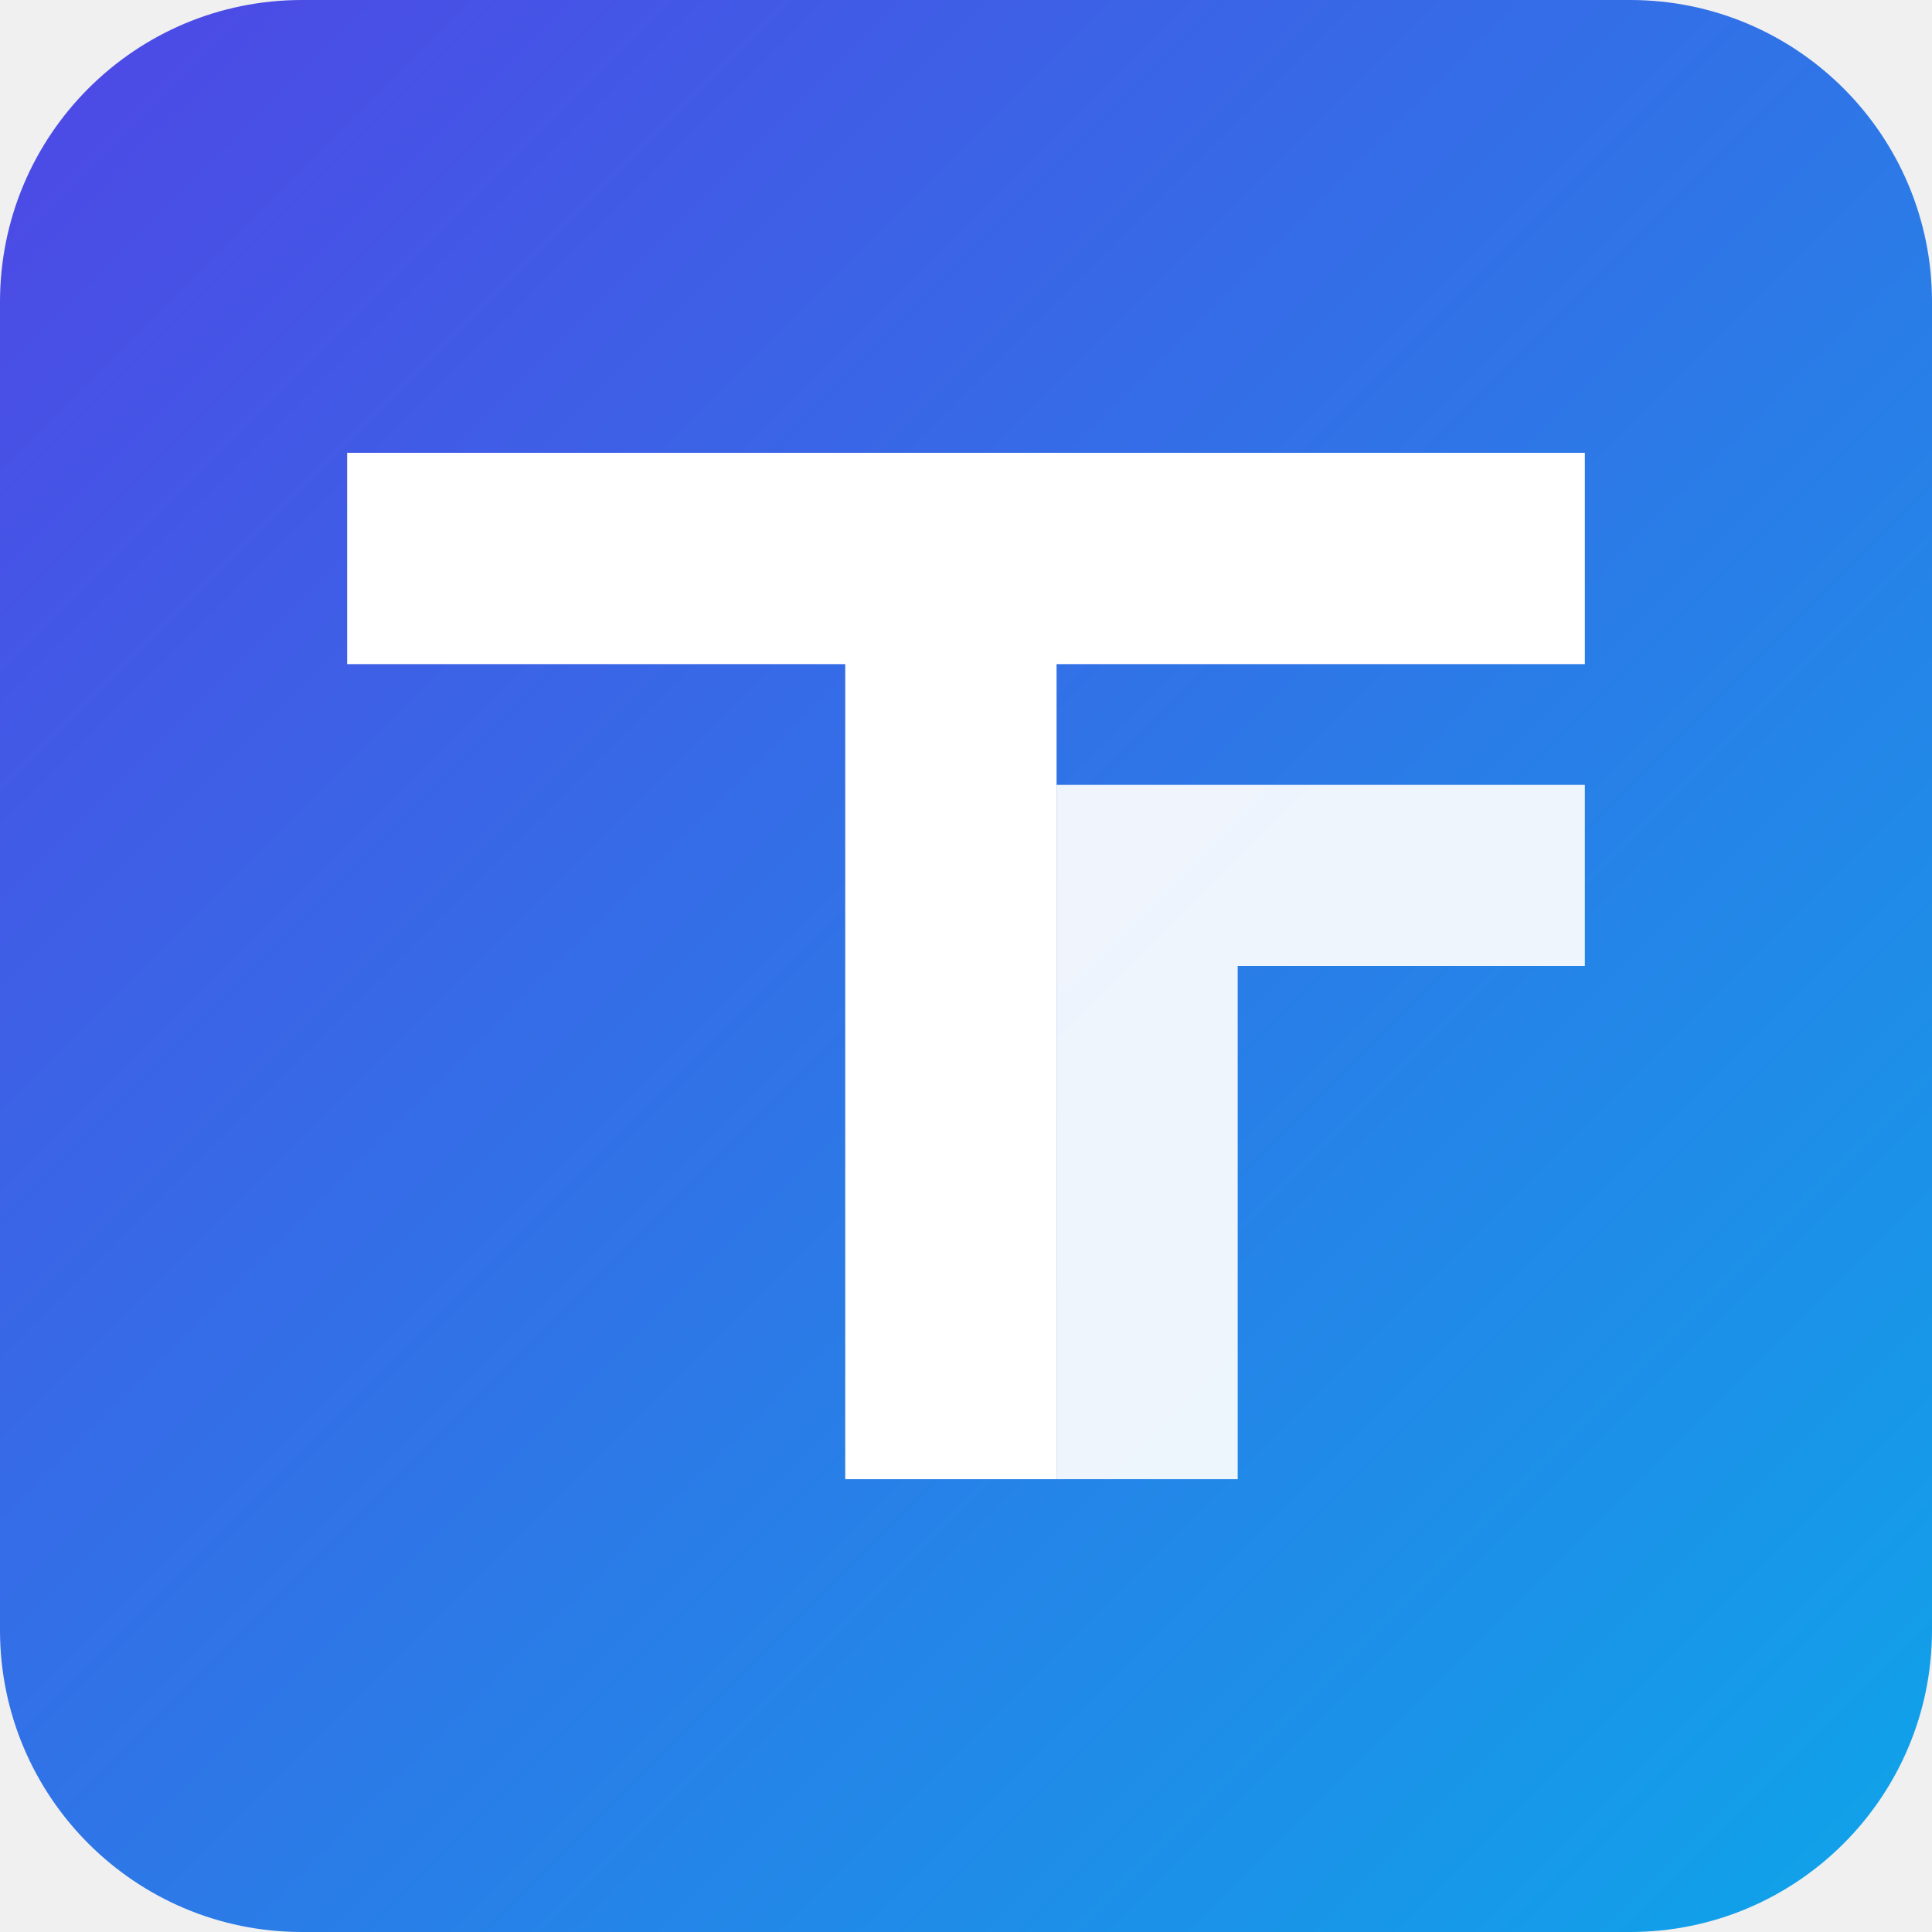
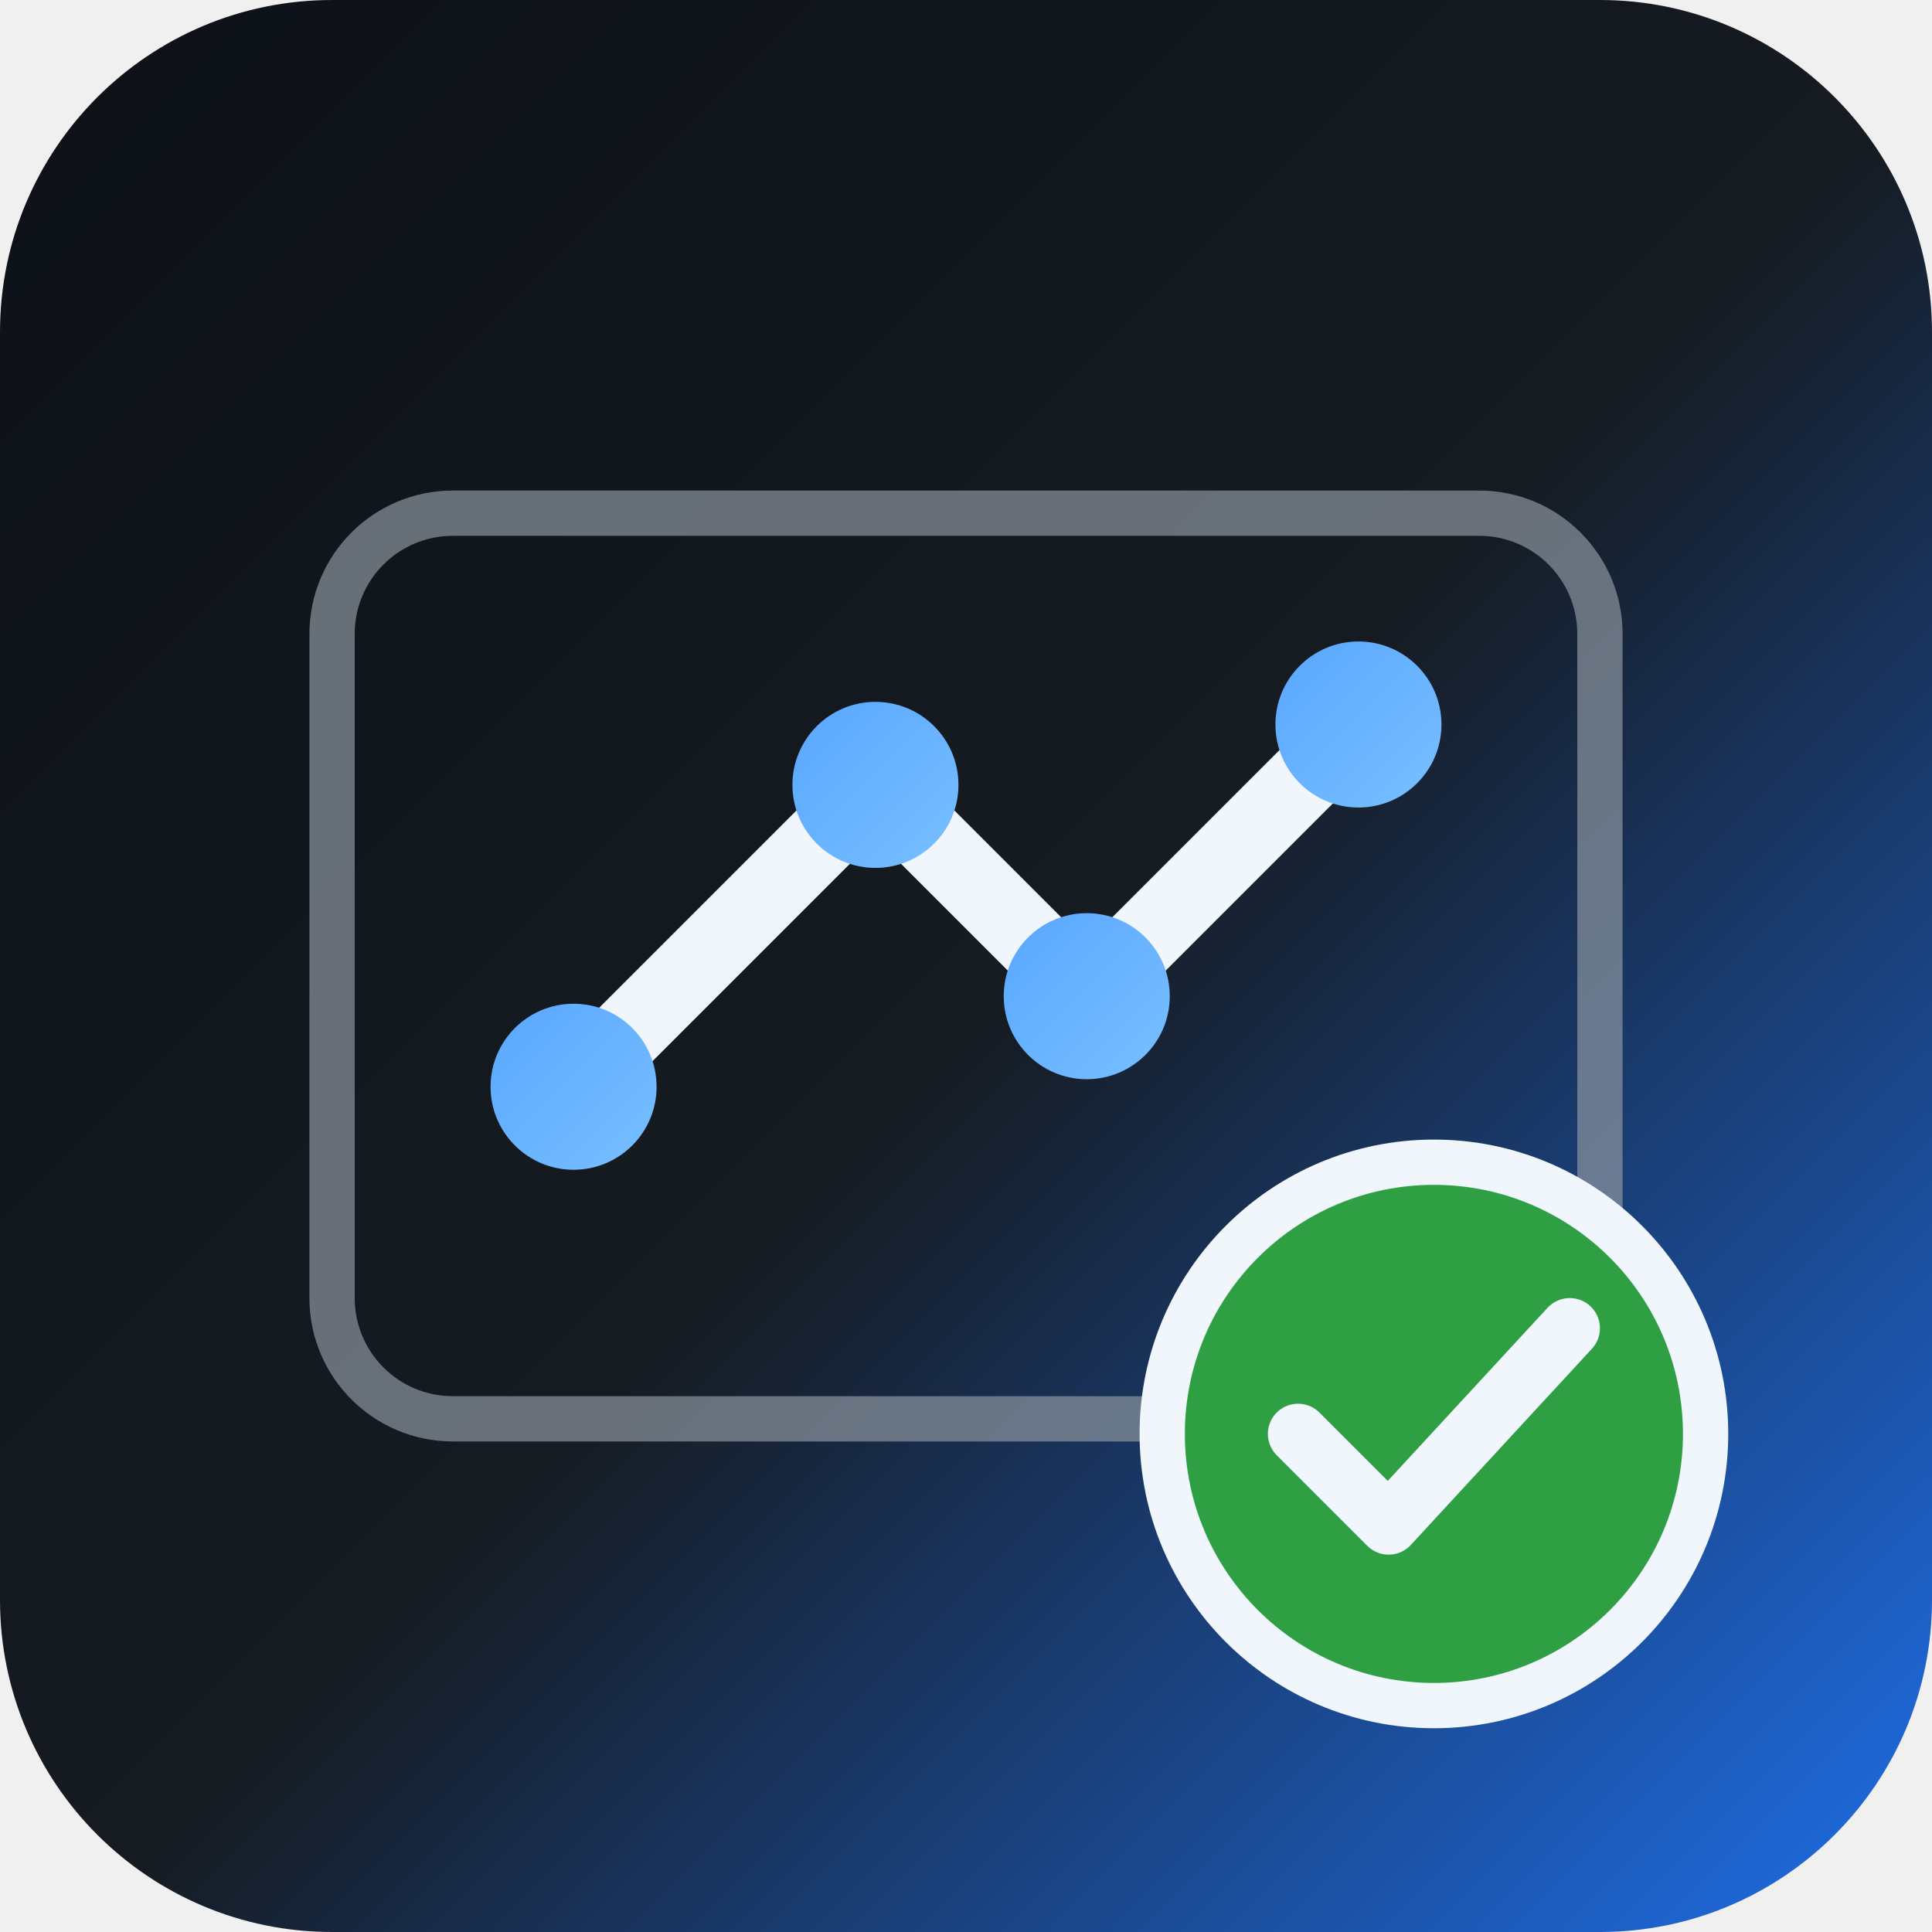
<svg xmlns="http://www.w3.org/2000/svg" viewBox="0 0 128 128" role="img" aria-labelledby="title desc">
  <defs>
-     <linearGradient id="g" x1="0%" y1="0%" x2="100%" y2="100%">
-       <stop offset="0%" stop-color="#4f46e5" />
-       <stop offset="100%" stop-color="#0ea5e9" />
+     <linearGradient id="bg" x1="0%" y1="0%" x2="100%" y2="100%">
+       <stop offset="0%" stop-color="#0d1117" />
+       <stop offset="52%" stop-color="#161b22" />
+       <stop offset="100%" stop-color="#1f6feb" />
+     </linearGradient>
+     <linearGradient id="node" x1="0%" y1="0%" x2="100%" y2="100%">
+       <stop offset="0%" stop-color="#58a6ff" />
+       <stop offset="100%" stop-color="#79c0ff" />
    </linearGradient>
  </defs>
-   <rect width="128" height="128" rx="20" fill="url(#g)" />
-   <path d="M23 30h82v14H70v54H56V44H23V30Z" fill="#fff" />
-   <path d="M70 52h35v12H82v34H70V52Z" fill="#fff" opacity="0.92" />
+   <rect width="128" height="128" rx="22" fill="url(#bg)" />
+   <path d="M30 34h68a8 8 0 0 1 8 8v44a8 8 0 0 1-8 8H30a8 8 0 0 1-8-8V42a8 8 0 0 1 8-8Z" fill="none" stroke="#8b949e" stroke-width="3" opacity="0.7" />
+   <path d="M38 72 58 52l14 14 18-18" fill="none" stroke="#f0f6fc" stroke-width="5" stroke-linecap="round" stroke-linejoin="round" />
+   <circle cx="38" cy="72" r="5.5" fill="url(#node)" />
+   <circle cx="58" cy="52" r="5.5" fill="url(#node)" />
+   <circle cx="72" cy="66" r="5.5" fill="url(#node)" />
+   <circle cx="90" cy="48" r="5.5" fill="url(#node)" />
+   <circle cx="95" cy="95" r="18" fill="#2ea043" stroke="#f0f6fc" stroke-width="3" />
+   <path d="m86 95 6 6 12-13" fill="none" stroke="#f0f6fc" stroke-linecap="round" stroke-linejoin="round" stroke-width="4" />
</svg>
